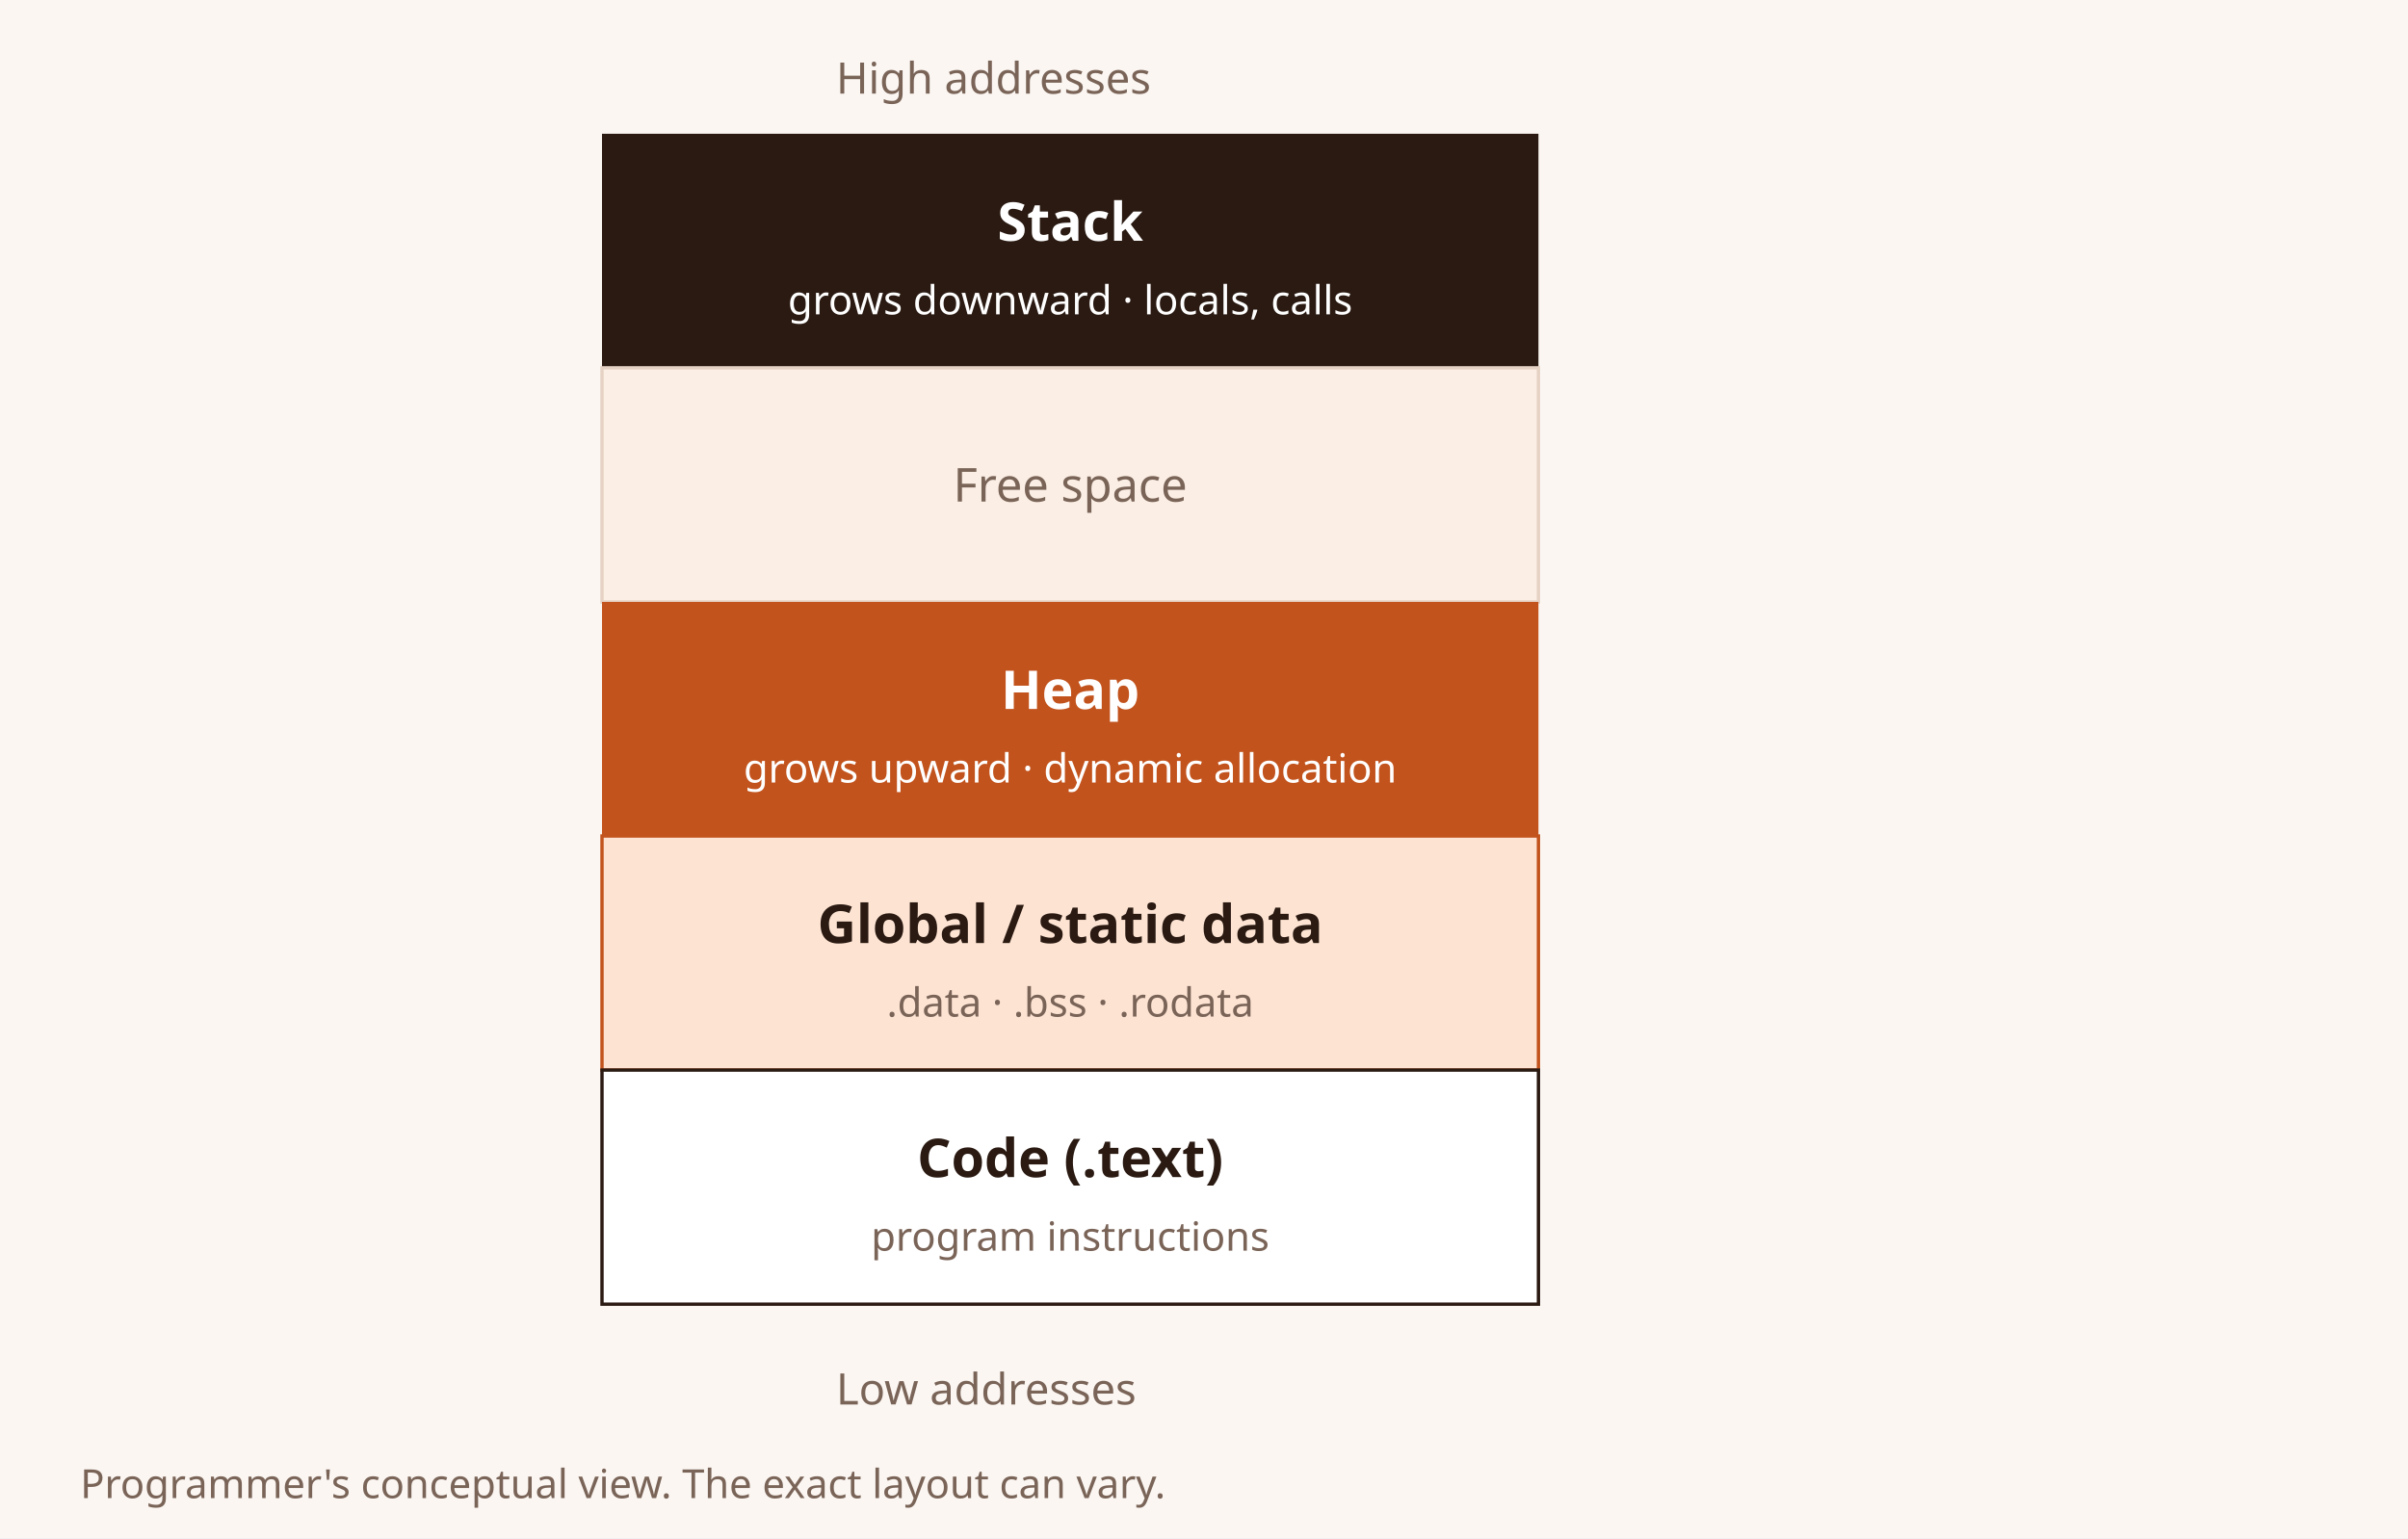
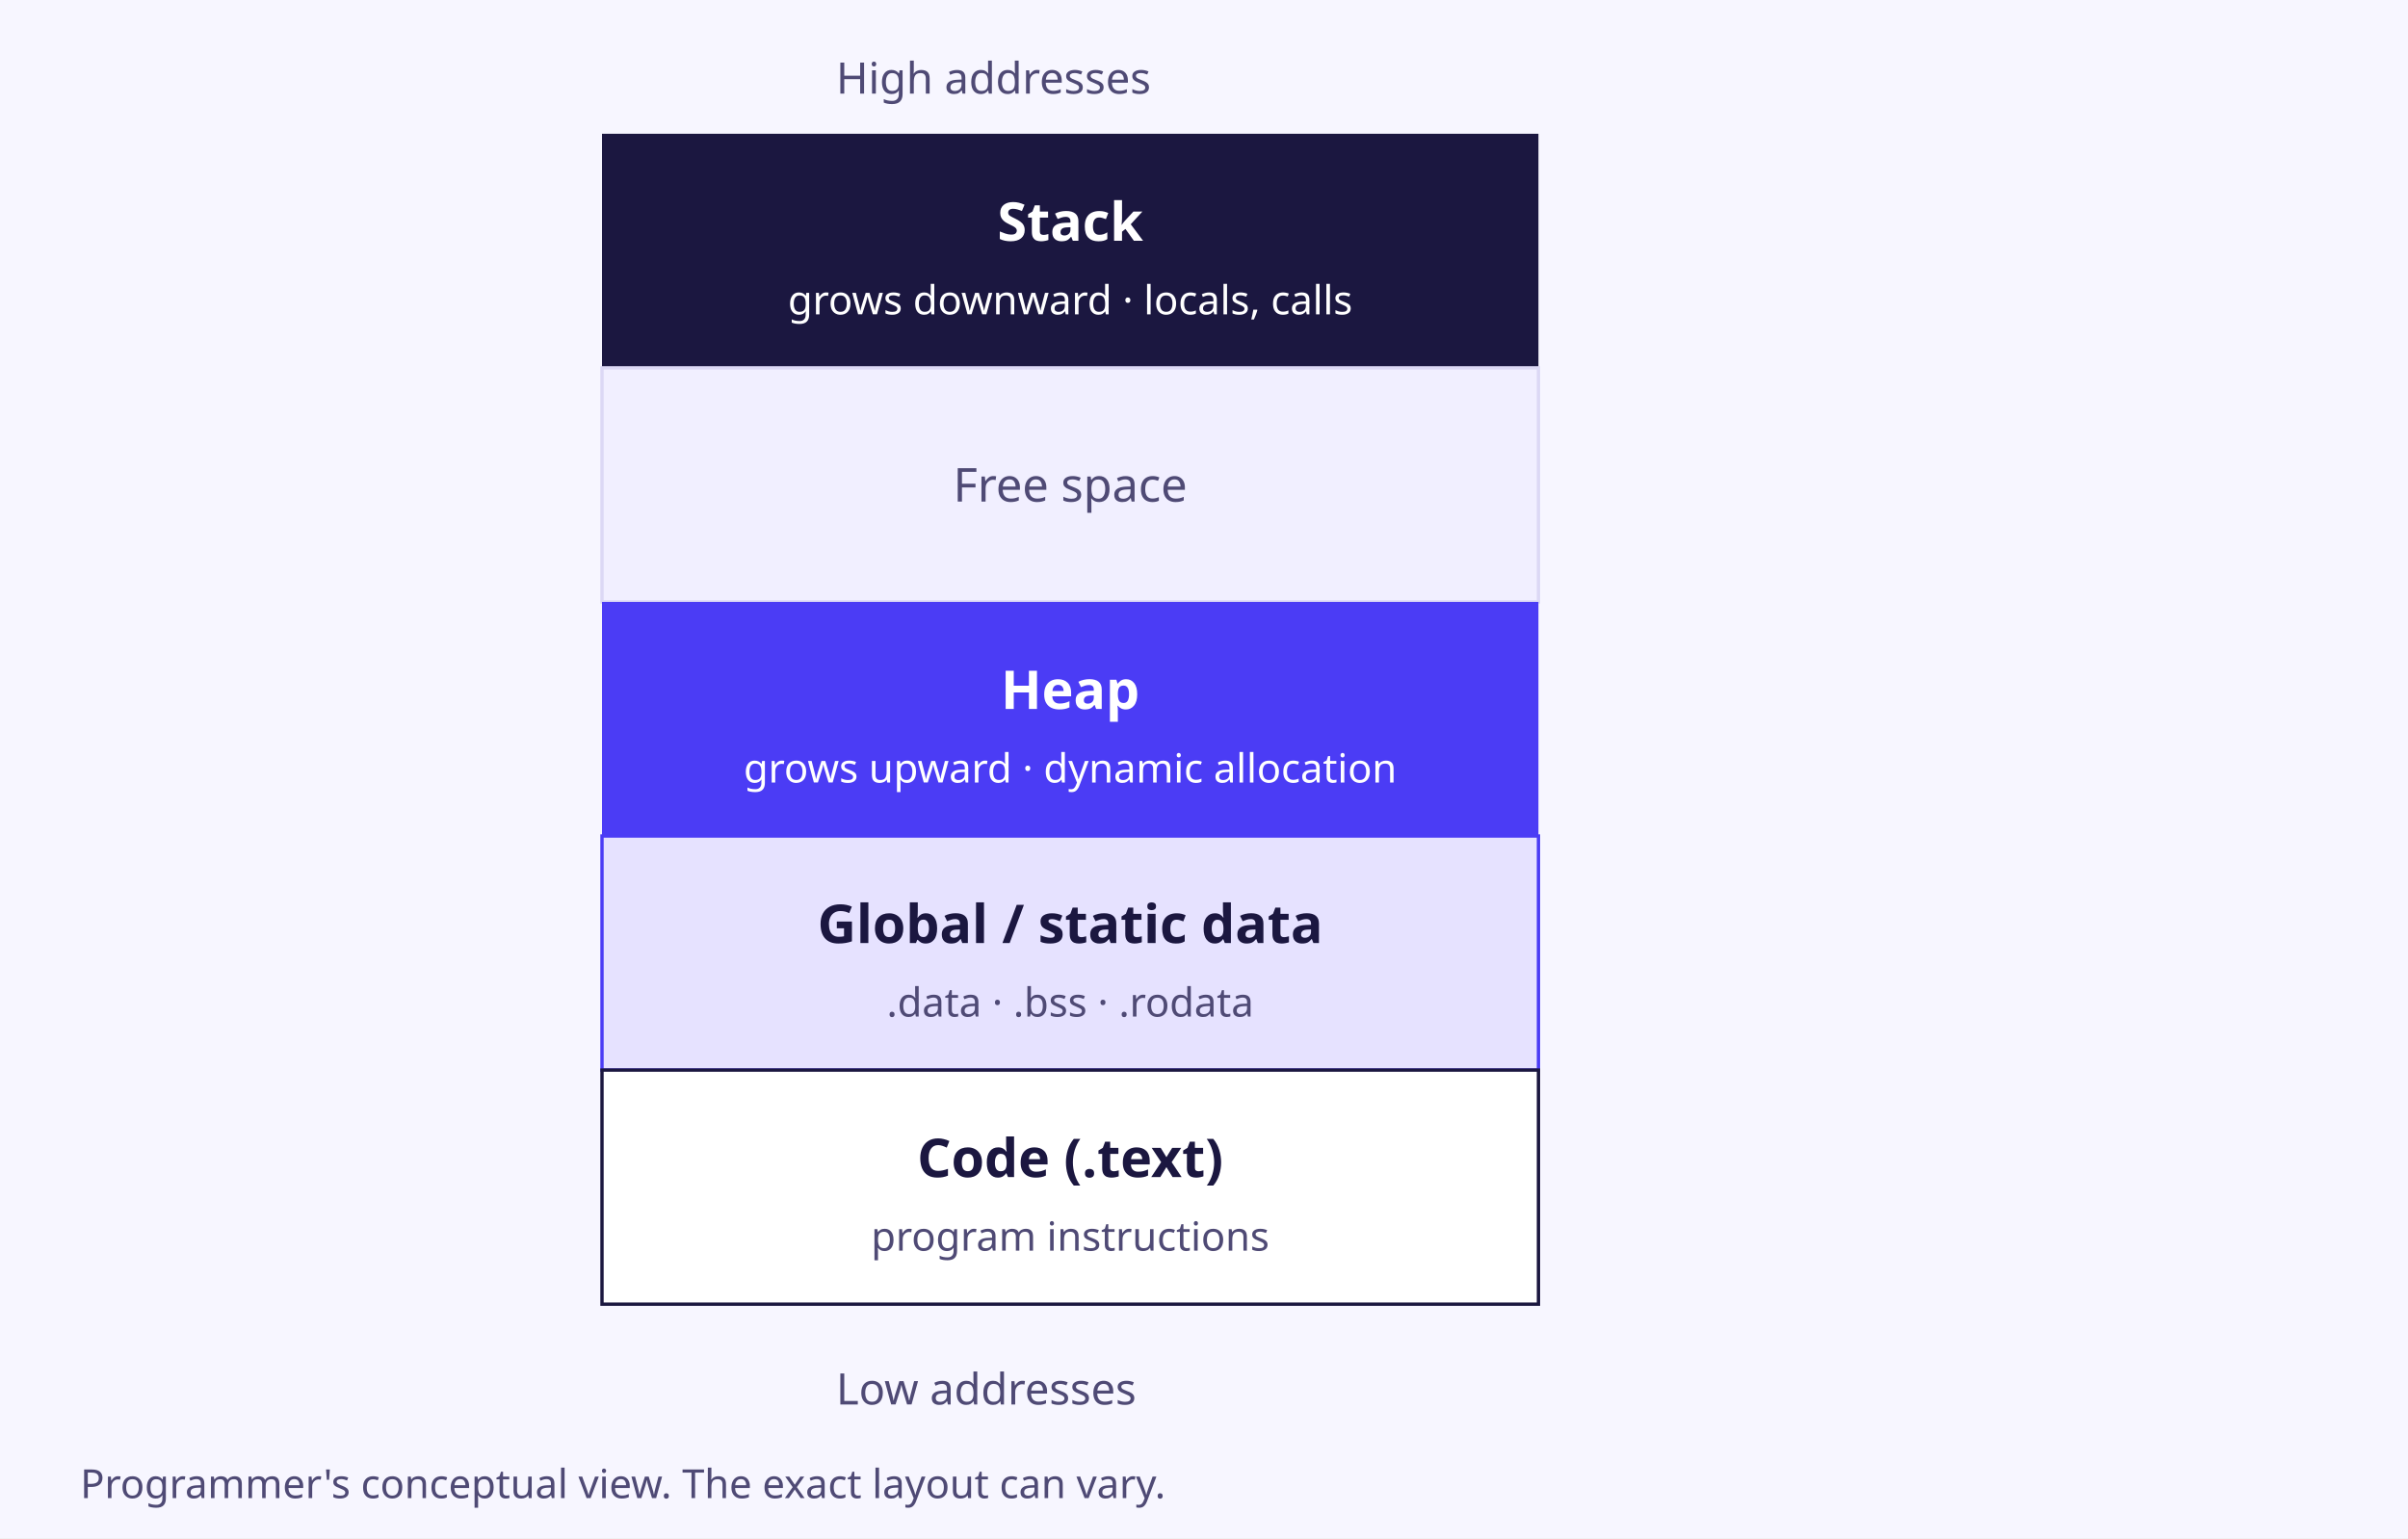
<svg xmlns="http://www.w3.org/2000/svg" viewBox="0 0 720 460" role="img">
  <style>
-   .t { font-family: Heebo, system-ui, sans-serif; fill: #2a1a12; }
-   .m { font-family: Heebo, system-ui, sans-serif; fill: #7a6458; }
-   .w { font-family: Heebo, system-ui, sans-serif; fill: #ffffff; }
-   .mono { font-family: "Source Code Pro", ui-monospace, monospace; }
+   .t { font-family: Figtree, Heebo, system-ui, sans-serif; fill: #1b1740; }
+   .m { font-family: Figtree, Heebo, system-ui, sans-serif; fill: #4f4a75; }
+   .w { font-family: Figtree, Heebo, system-ui, sans-serif; fill: #ffffff; }
+   .mono { font-family: "JetBrains Mono", "Source Code Pro", ui-monospace, monospace; }
  .step { opacity: 1; }
  @media (prefers-reduced-motion: no-preference) {
    .step { animation: appear 0.45s ease both; }
  }
  @keyframes appear { from { opacity: 0; } to { opacity: 1; } }
  @media (prefers-reduced-motion: reduce) {
    .step { animation: none !important; opacity: 1 !important; }
  }
</style>
-   <rect width="720" height="460" fill="#fbf6f2" />
+   <rect width="720" height="460" fill="#f7f6ff" />
  <text x="250" y="28" class="m" font-size="13">High addresses</text>
  <g class="step" style="animation-delay:0.08s">
-     <rect x="180" y="40" width="280" height="70" fill="#2a1a12" />
+     <rect x="180" y="40" width="280" height="70" fill="#1b1740" />
    <text x="320" y="72" text-anchor="middle" class="w" font-size="16" font-weight="700">Stack</text>
    <text x="320" y="94" text-anchor="middle" class="w" font-size="12">grows downward · locals, calls</text>
  </g>
  <g class="step" style="animation-delay:0.20s">
-     <rect x="180" y="110" width="280" height="70" fill="#fbeee4" stroke="#e6d2c4" />
+     <rect x="180" y="110" width="280" height="70" fill="#f1efff" stroke="#dcd8f5" />
    <text x="320" y="150" text-anchor="middle" class="m" font-size="14">Free space</text>
  </g>
  <g class="step" style="animation-delay:0.32s">
-     <rect x="180" y="180" width="280" height="70" fill="#c2531d" />
+     <rect x="180" y="180" width="280" height="70" fill="#4b3cf5" />
    <text x="320" y="212" text-anchor="middle" class="w" font-size="16" font-weight="700">Heap</text>
    <text x="320" y="234" text-anchor="middle" class="w" font-size="12">grows upward · dynamic allocation</text>
  </g>
  <g class="step" style="animation-delay:0.44s">
-     <rect x="180" y="250" width="280" height="70" fill="#fde3d2" stroke="#c2531d" />
+     <rect x="180" y="250" width="280" height="70" fill="#e6e2ff" stroke="#4b3cf5" />
    <text x="320" y="282" text-anchor="middle" class="t" font-size="16" font-weight="700">Global / static data</text>
    <text x="320" y="304" text-anchor="middle" class="m" font-size="12">.data · .bss · .rodata</text>
  </g>
  <g class="step" style="animation-delay:0.56s">
-     <rect x="180" y="320" width="280" height="70" fill="#ffffff" stroke="#2a1a12" />
+     <rect x="180" y="320" width="280" height="70" fill="#ffffff" stroke="#1b1740" />
    <text x="320" y="352" text-anchor="middle" class="t" font-size="16" font-weight="700">Code (.text)</text>
    <text x="320" y="374" text-anchor="middle" class="m" font-size="12">program instructions</text>
  </g>
  <text x="250" y="420" class="m" font-size="13">Low addresses</text>
  <text x="24" y="448" class="m" font-size="12">Programmer's conceptual view. The exact layout can vary.</text>
</svg>
